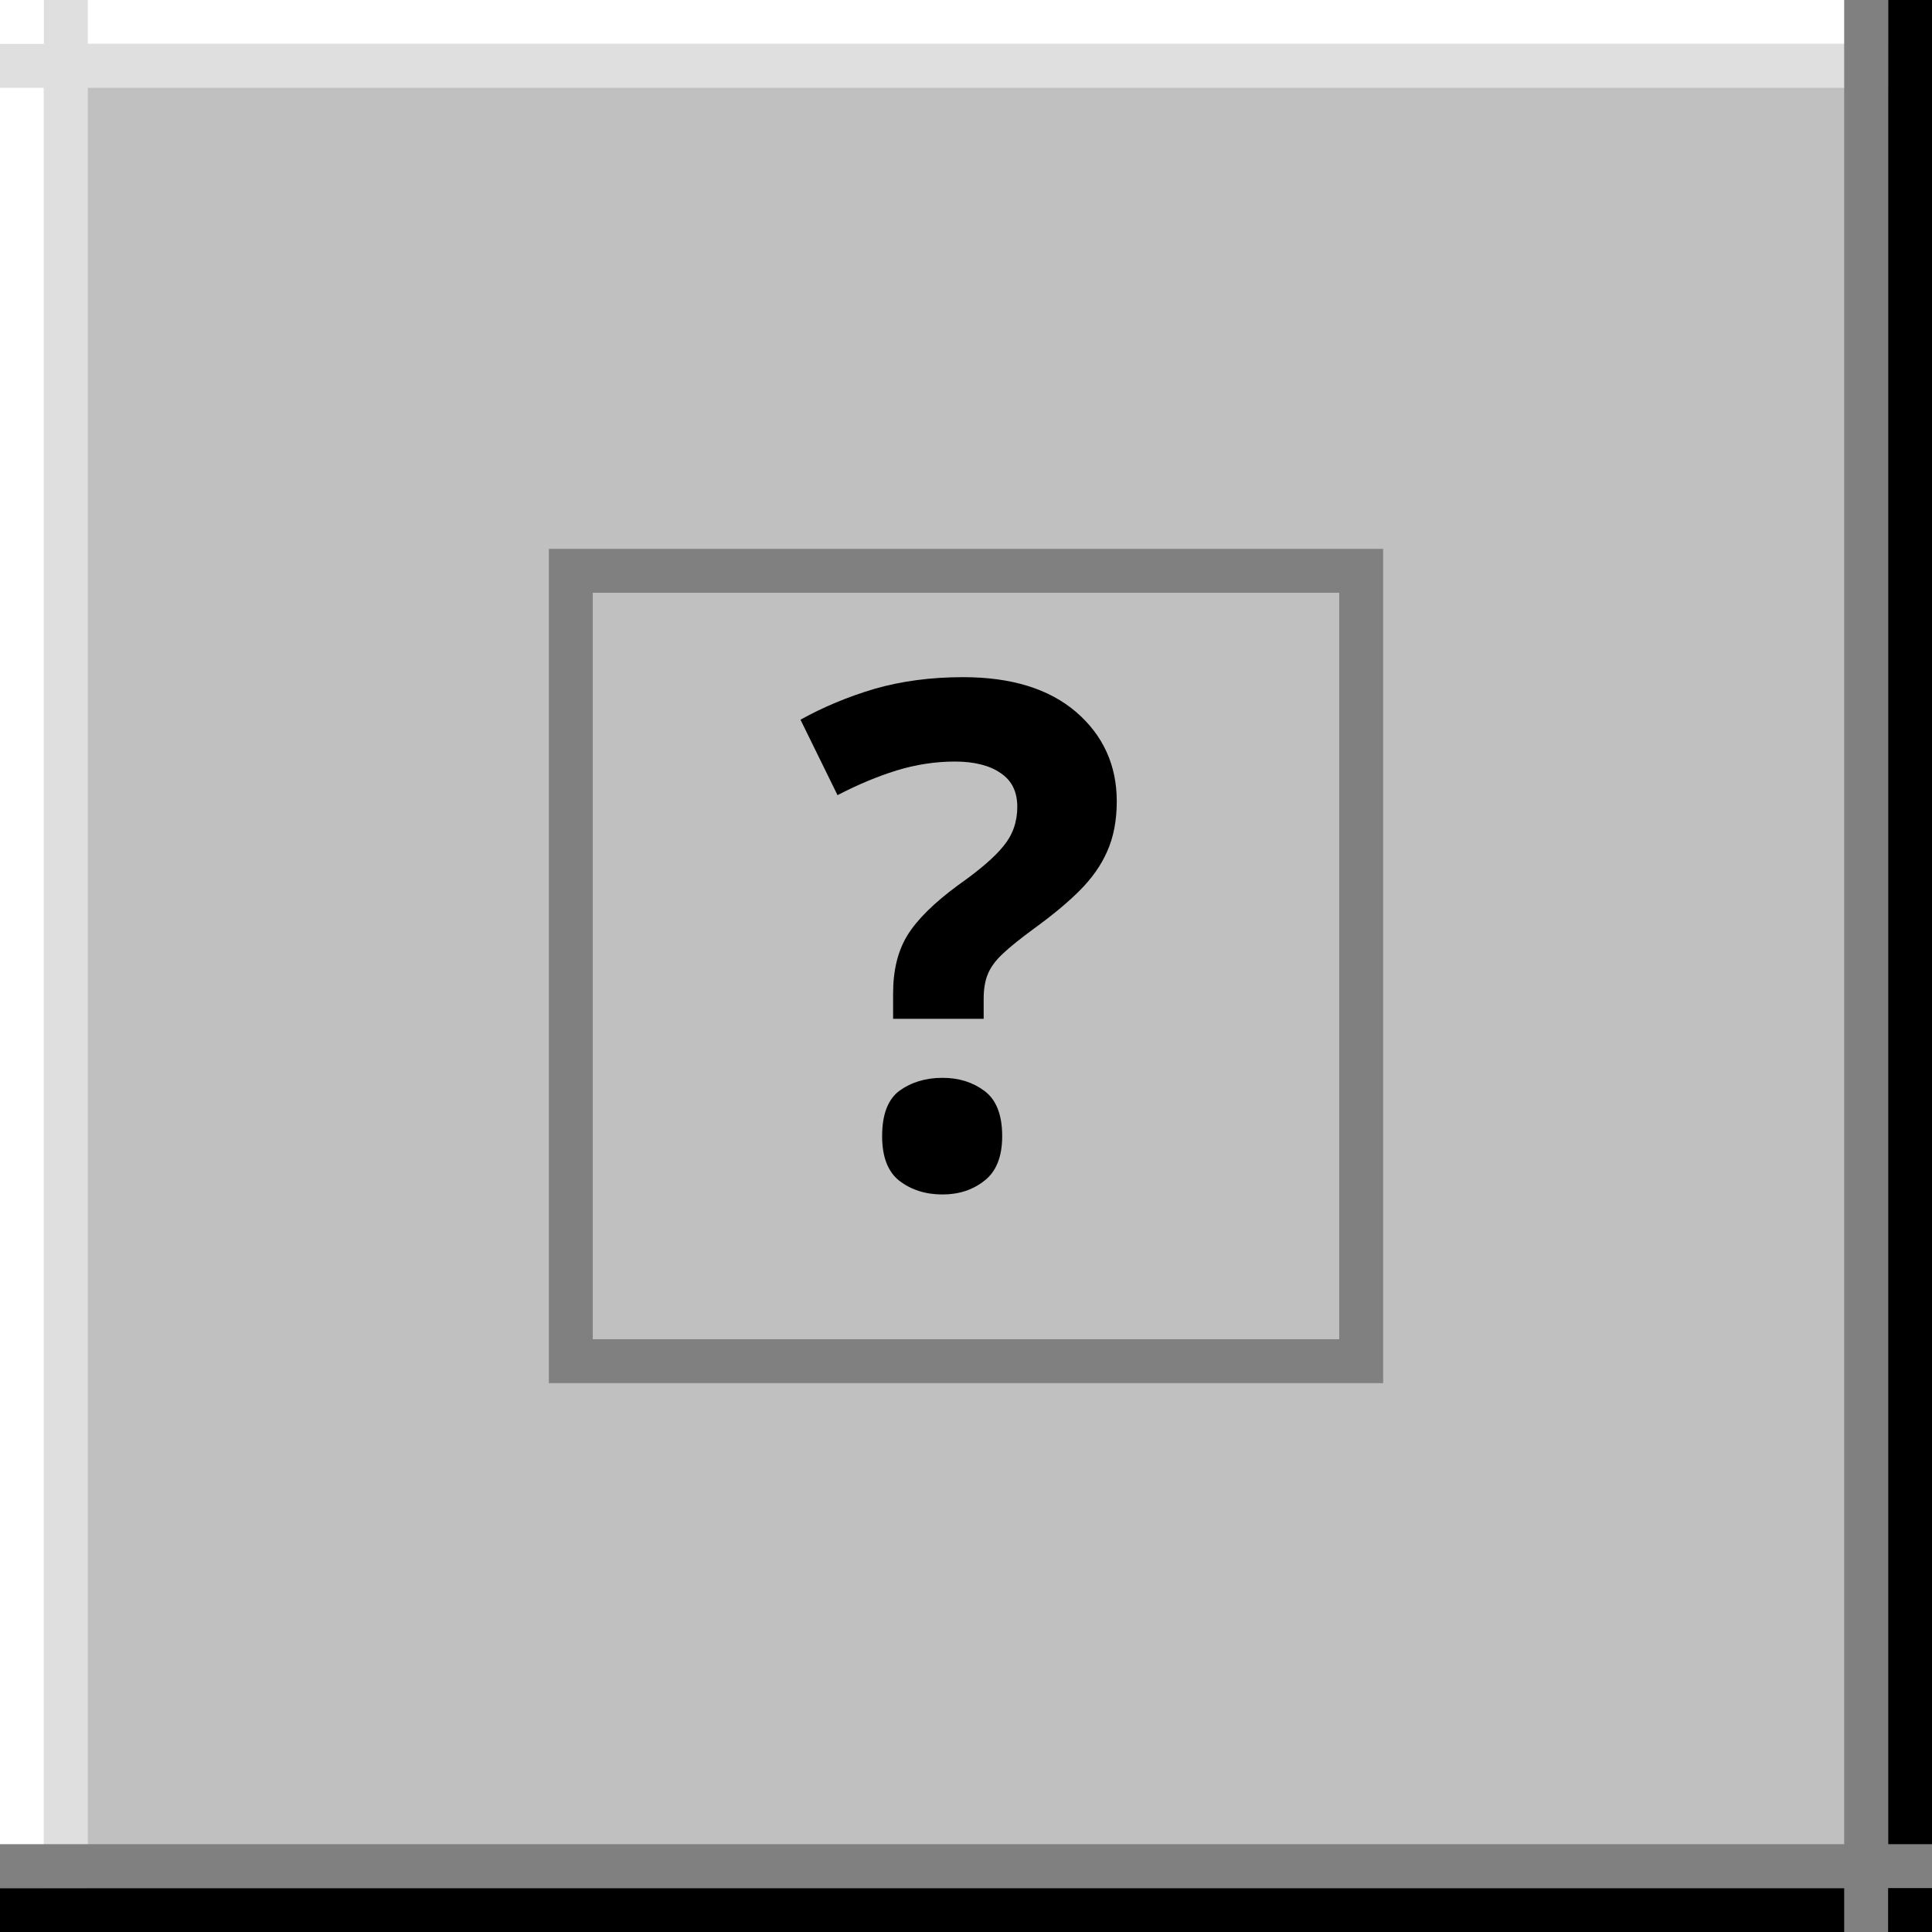
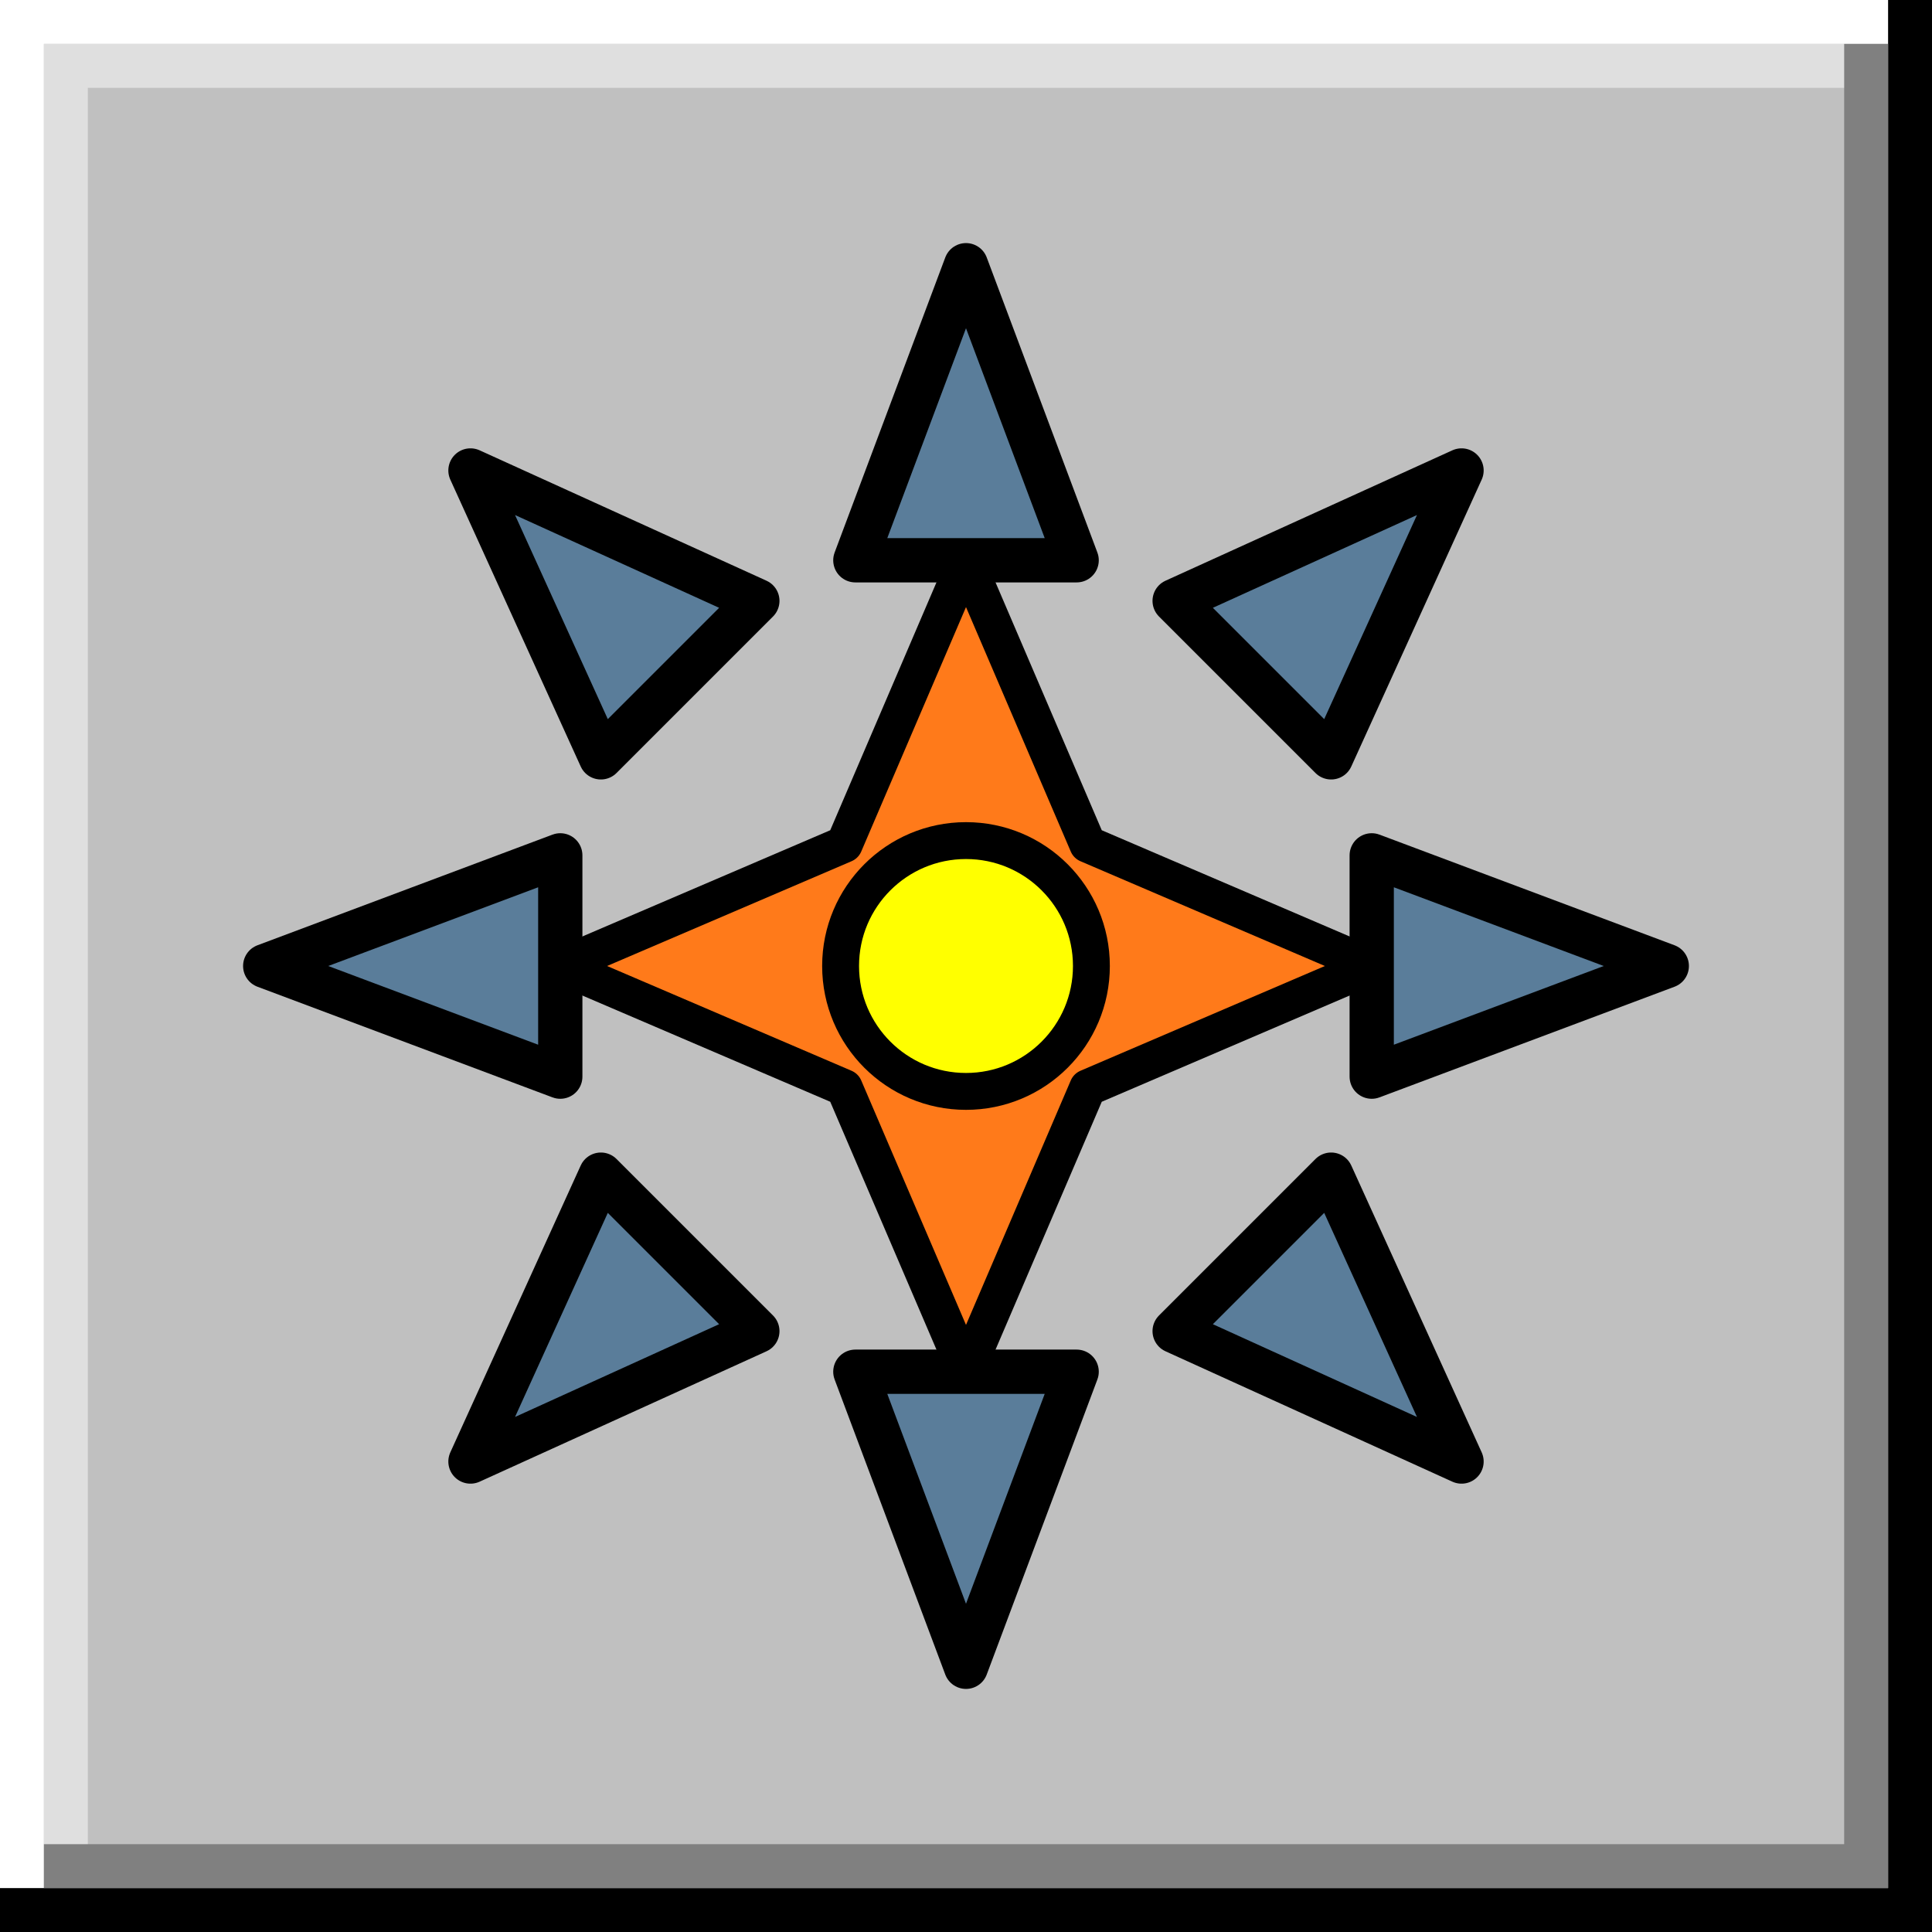
<svg xmlns="http://www.w3.org/2000/svg" viewBox="0 0 44 44">
-   <rect x="0.5" y="0.5" width="43" height="43" fill="#c0c0c0" />
-   <rect x="0" y="0" width="44" height="1" fill="#ffffff" />
-   <rect x="0" y="0" width="1" height="44" fill="#ffffff" />
-   <rect x="0" y="1" width="44" height="1" fill="#dfdfdf" />
-   <rect x="1" y="0" width="1" height="44" fill="#dfdfdf" />
-   <rect x="0" y="43" width="44" height="1" fill="#000000" />
-   <rect x="43" y="0" width="1" height="44" fill="#000000" />
-   <rect x="0" y="42" width="44" height="1" fill="#808080" />
-   <rect x="42" y="0" width="1" height="44" fill="#808080" />
-   <rect x="13" y="13" width="18" height="18" fill="#c0c0c0" />
-   <rect x="13" y="13" width="18" height="18" fill="none" stroke="#808080" stroke-width="1" />
-   <text x="22" y="27" font-family="Tahoma, Verdana, Geneva, sans-serif" font-size="16" font-weight="bold" fill="#000000" text-anchor="middle">?</text>
+   <rect x="0" y="0" width="44" height="44" fill="#c0c0c0" />
+   <path d="M0 0 H44 V1 H1 V44 H0 Z" fill="#ffffff" />
+   <path d="M1 1 H43 V2 H2 V43 H1 Z" fill="#dfdfdf" />
+   <path d="M44 0 V44 H0 V43 H43 V0 Z" fill="#000000" />
+   <path d="M43 1 V43 H1 V42 H42 V1 Z" fill="#808080" />
+   <g transform="translate(22 22) scale(0.84) translate(-22 -22)">
+     <polygon points="22,3 25,11 19,11" fill="#5a7d9a" stroke="#000000" stroke-width="1.2" stroke-linejoin="round" transform="rotate(0 22 22)" />
+     <polygon points="22,3 25,11 19,11" fill="#5a7d9a" stroke="#000000" stroke-width="1.2" stroke-linejoin="round" transform="rotate(45 22 22)" />
+     <polygon points="22,3 25,11 19,11" fill="#5a7d9a" stroke="#000000" stroke-width="1.2" stroke-linejoin="round" transform="rotate(90 22 22)" />
+     <polygon points="22,3 25,11 19,11" fill="#5a7d9a" stroke="#000000" stroke-width="1.2" stroke-linejoin="round" transform="rotate(135 22 22)" />
+     <polygon points="22,3 25,11 19,11" fill="#5a7d9a" stroke="#000000" stroke-width="1.2" stroke-linejoin="round" transform="rotate(180 22 22)" />
+     <polygon points="22,3 25,11 19,11" fill="#5a7d9a" stroke="#000000" stroke-width="1.2" stroke-linejoin="round" transform="rotate(225 22 22)" />
+     <polygon points="22,3 25,11 19,11" fill="#5a7d9a" stroke="#000000" stroke-width="1.2" stroke-linejoin="round" transform="rotate(270 22 22)" />
+     <polygon points="22,3 25,11 19,11" fill="#5a7d9a" stroke="#000000" stroke-width="1.2" stroke-linejoin="round" transform="rotate(315 22 22)" />
+     <g transform="translate(22 22) scale(1) rotate(0)">
+       <polygon points="0,-11.00 3.30,-3.30 11.00,0 3.30,3.30 0,11.00 -3.30,3.30 -11.00,0 -3.30,-3.30" fill="#ff7a1a" stroke="#000000" stroke-width="1" stroke-linejoin="round" />
+     </g>
+     <circle cx="22" cy="22" r="3.4" fill="#ffff00" stroke="#000000" />
+   </g>
</svg>
